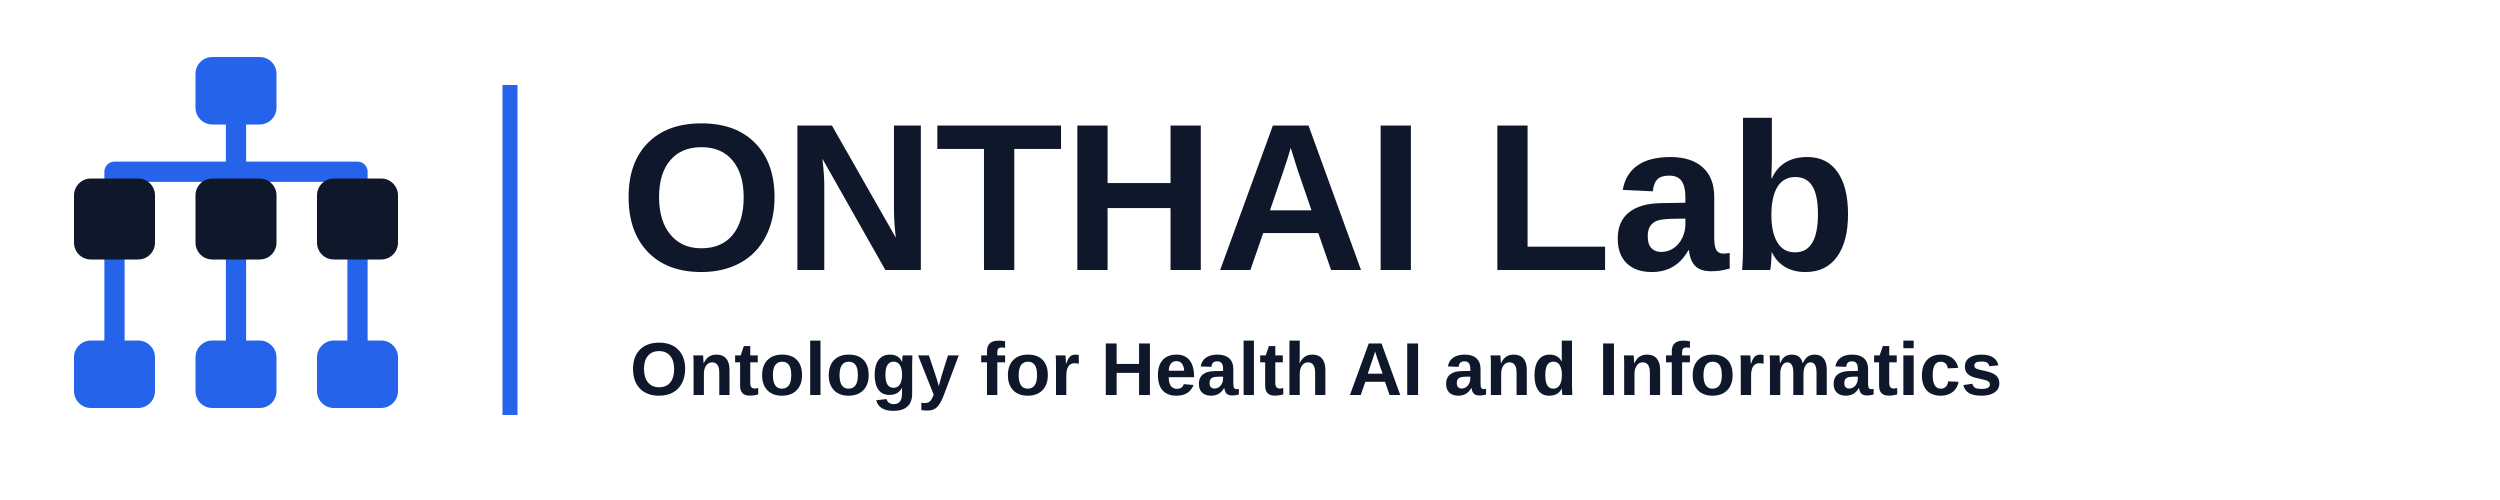
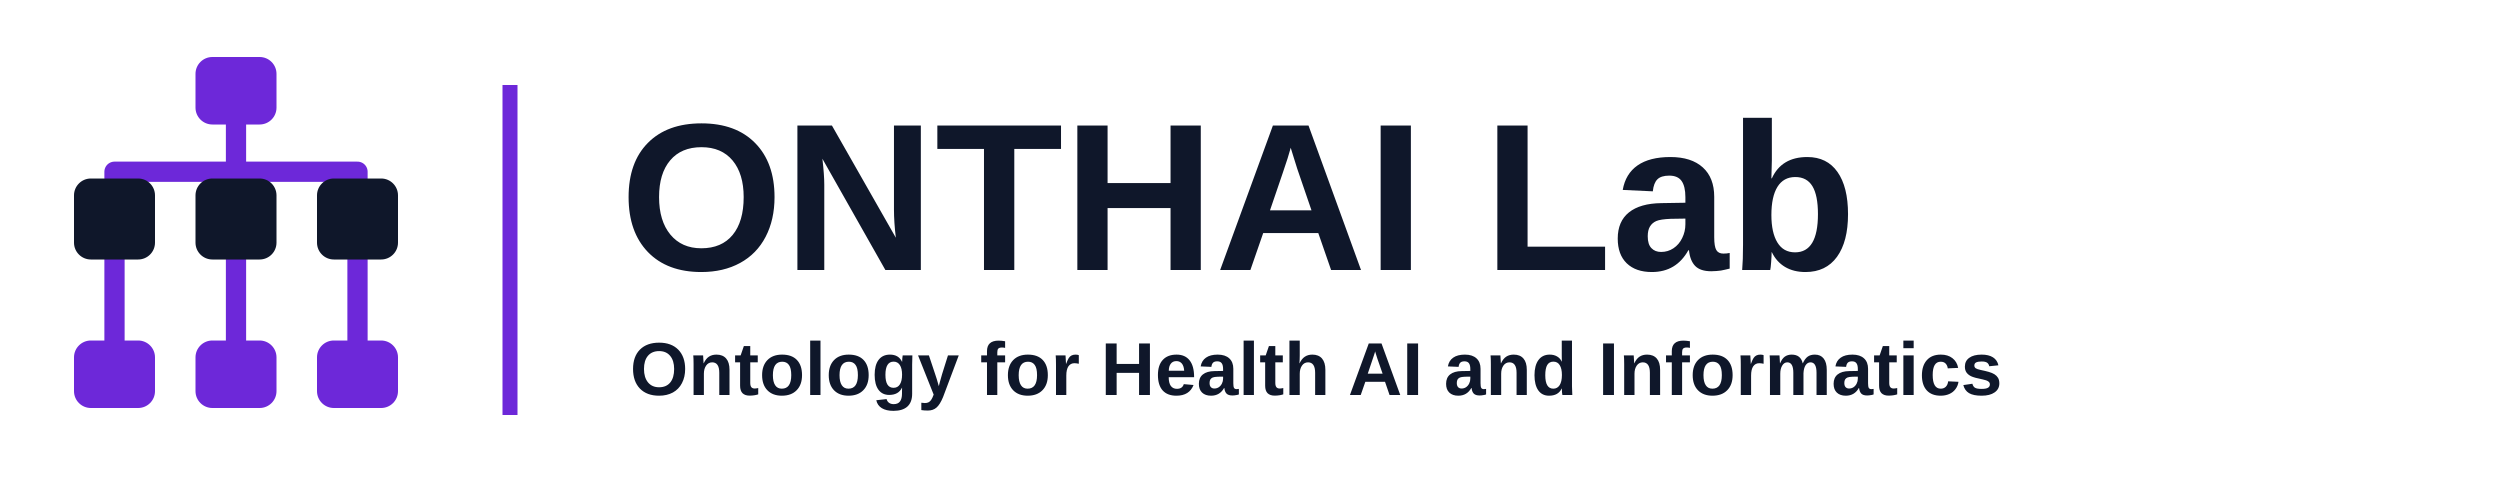
<svg xmlns="http://www.w3.org/2000/svg" viewBox="0 0 500 100" role="img" aria-labelledby="title desc">
-   <g transform="translate(4 6) scale(1.35)" fill="none" stroke="#2563eb" stroke-linecap="round" stroke-width="3">
+   <g transform="translate(4 6) scale(1.35)" fill="none" stroke="#6d28d9" stroke-linecap="round" stroke-width="3">
    <path d="M32 14v7M14 21h36M14 21v1M32 21v1M50 21v1" />
    <path d="M14 34v12M32 34v12M50 34v12" />
  </g>
-   <g transform="translate(4 6) scale(1.35)" fill="#2563eb">
+   <g transform="translate(4 6) scale(1.35)" fill="#6d28d9">
    <rect x="26" y="4" width="12" height="10" rx="2.5" />
    <rect x="8" y="22" width="12" height="12" rx="2.5" fill="#0f172a" />
    <rect x="26" y="22" width="12" height="12" rx="2.5" fill="#0f172a" />
    <rect x="44" y="22" width="12" height="12" rx="2.5" fill="#0f172a" />
    <rect x="8" y="46" width="12" height="10" rx="2.5" />
    <rect x="26" y="46" width="12" height="10" rx="2.5" />
    <rect x="44" y="46" width="12" height="10" rx="2.5" />
  </g>
-   <path d="M102 17v66" stroke="#2563eb" stroke-width="3" />
+   <path d="M102 17v66" stroke="#6d28d9" stroke-width="3" />
  <text x="124" y="54" fill="#0f172a" font-family="Avenir Next, Helvetica Neue, Arial, sans-serif" font-size="42" font-weight="800">ONTHAI Lab</text>
  <text x="126" y="79" fill="#0f172a" font-family="Avenir Next, Helvetica Neue, Arial, sans-serif" font-size="15" font-weight="600">Ontology for Health AI and Informatics</text>
</svg>
